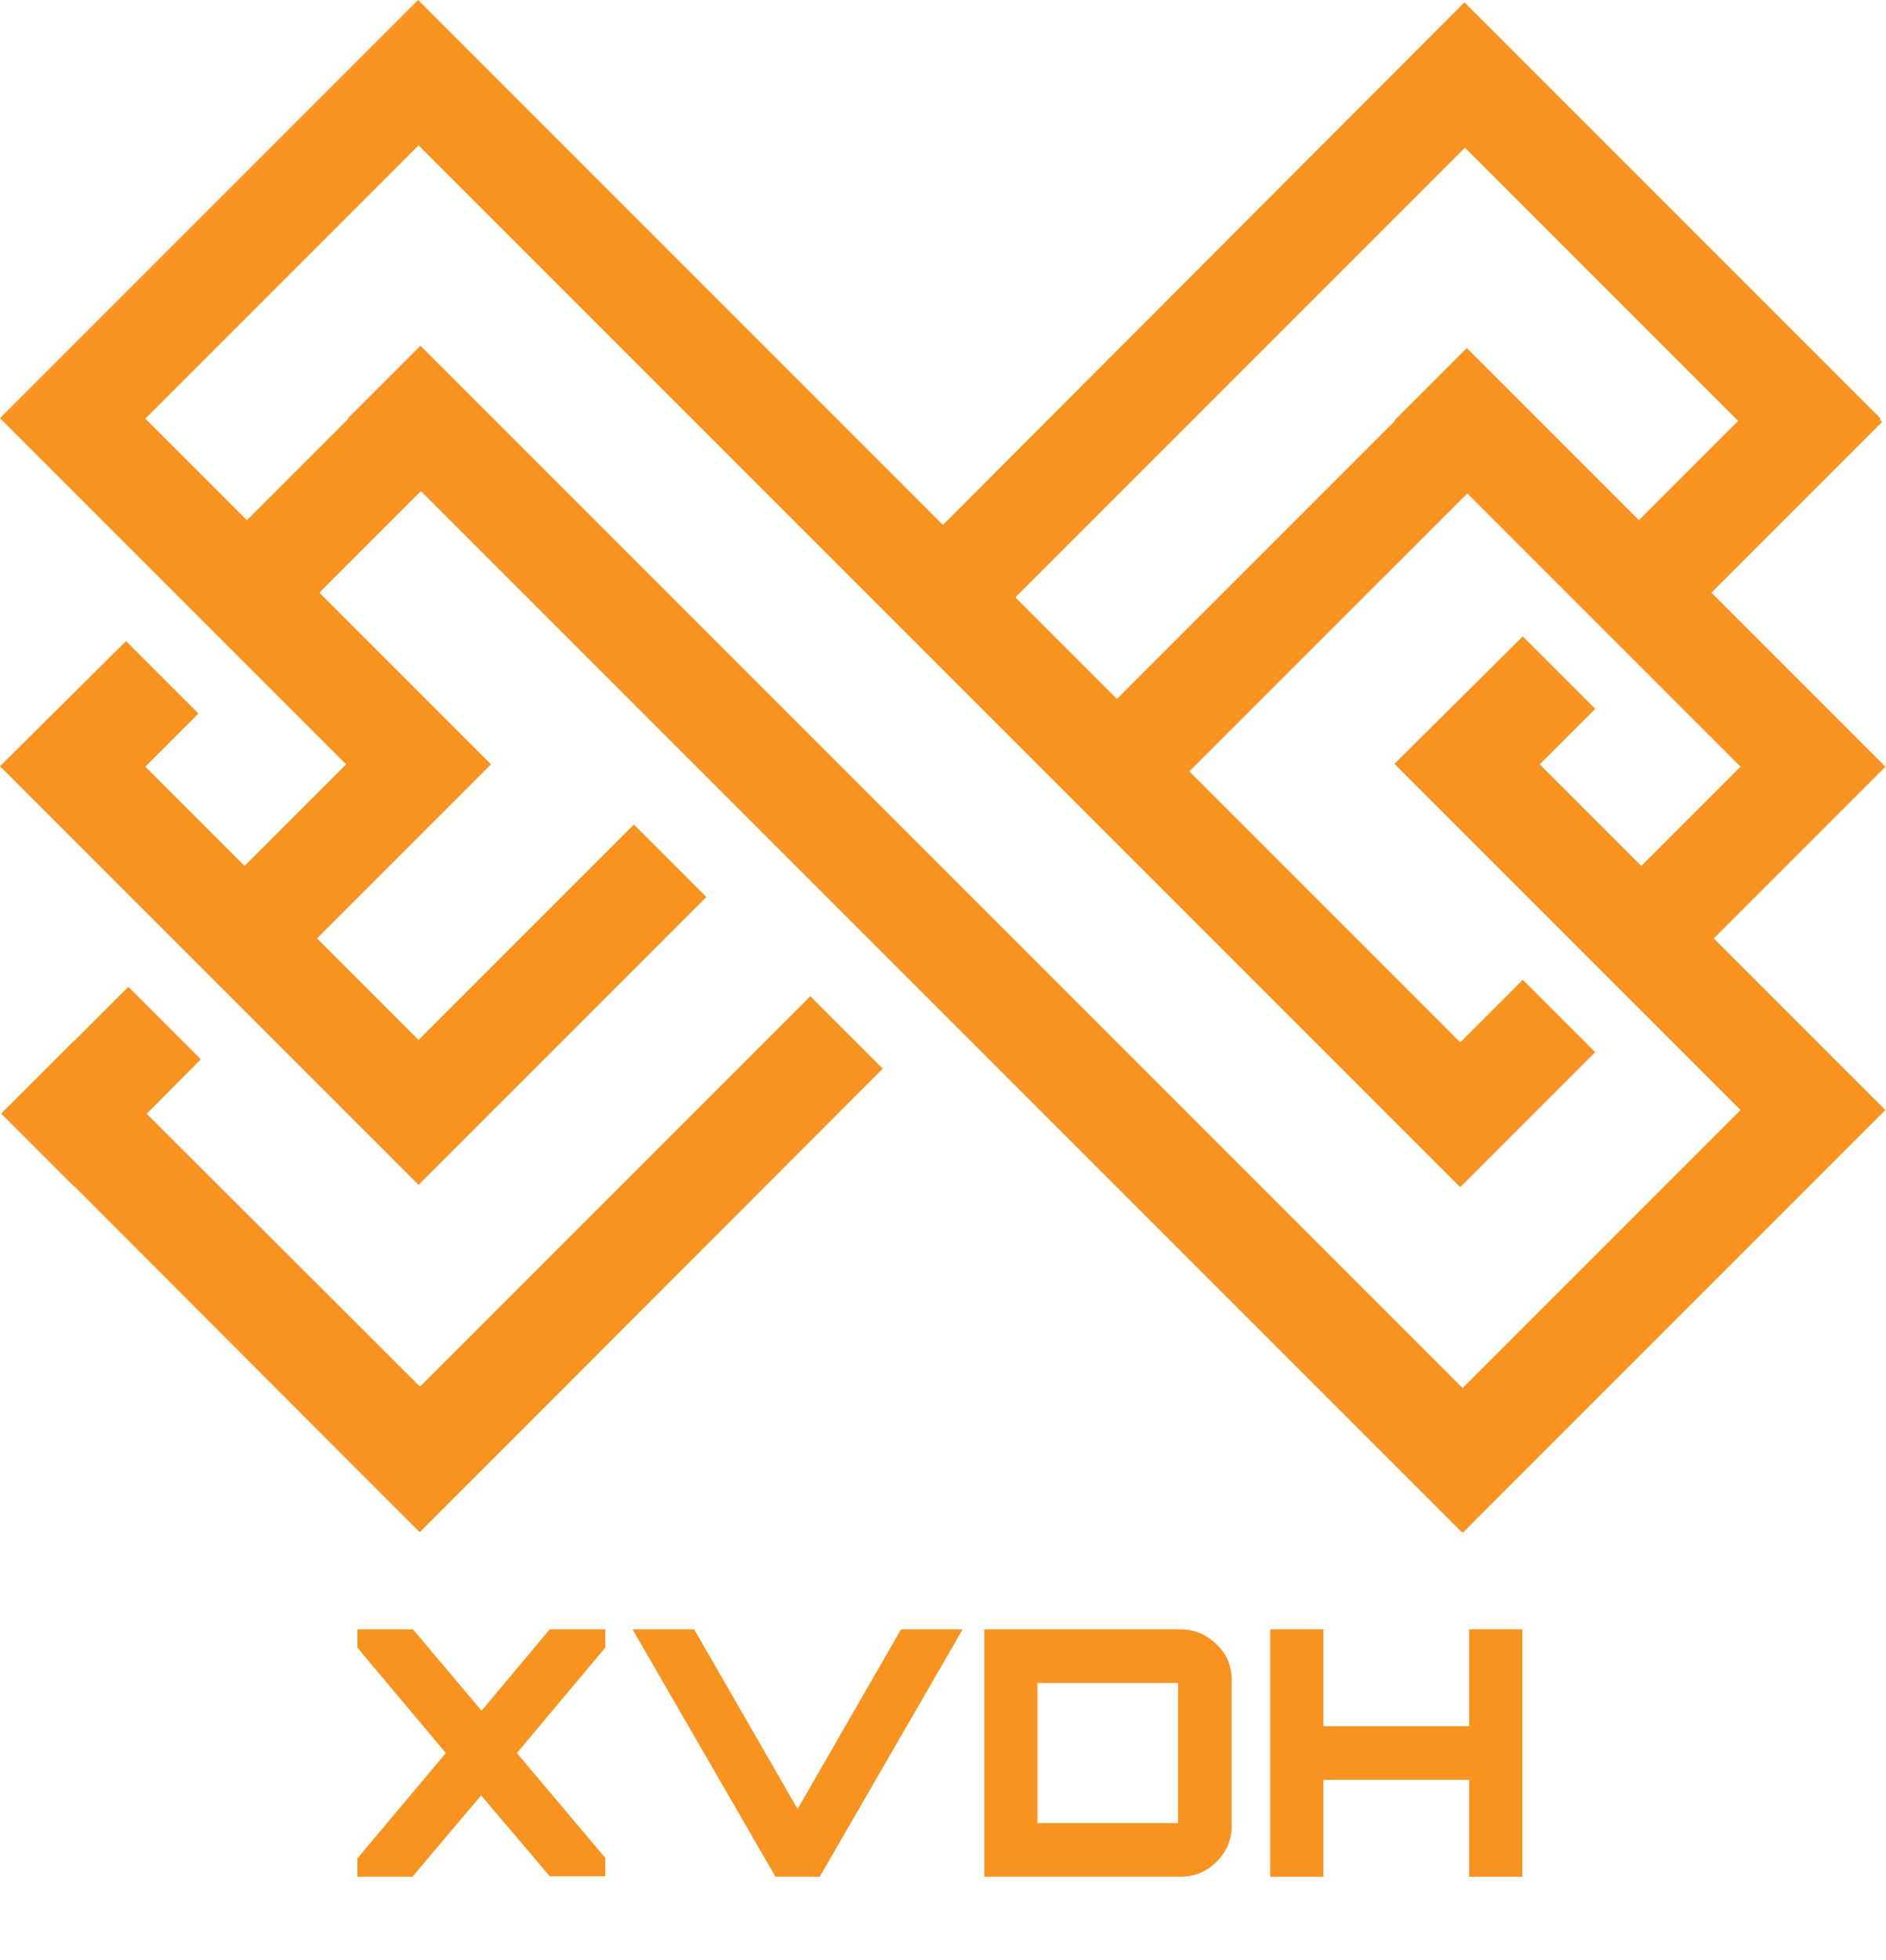
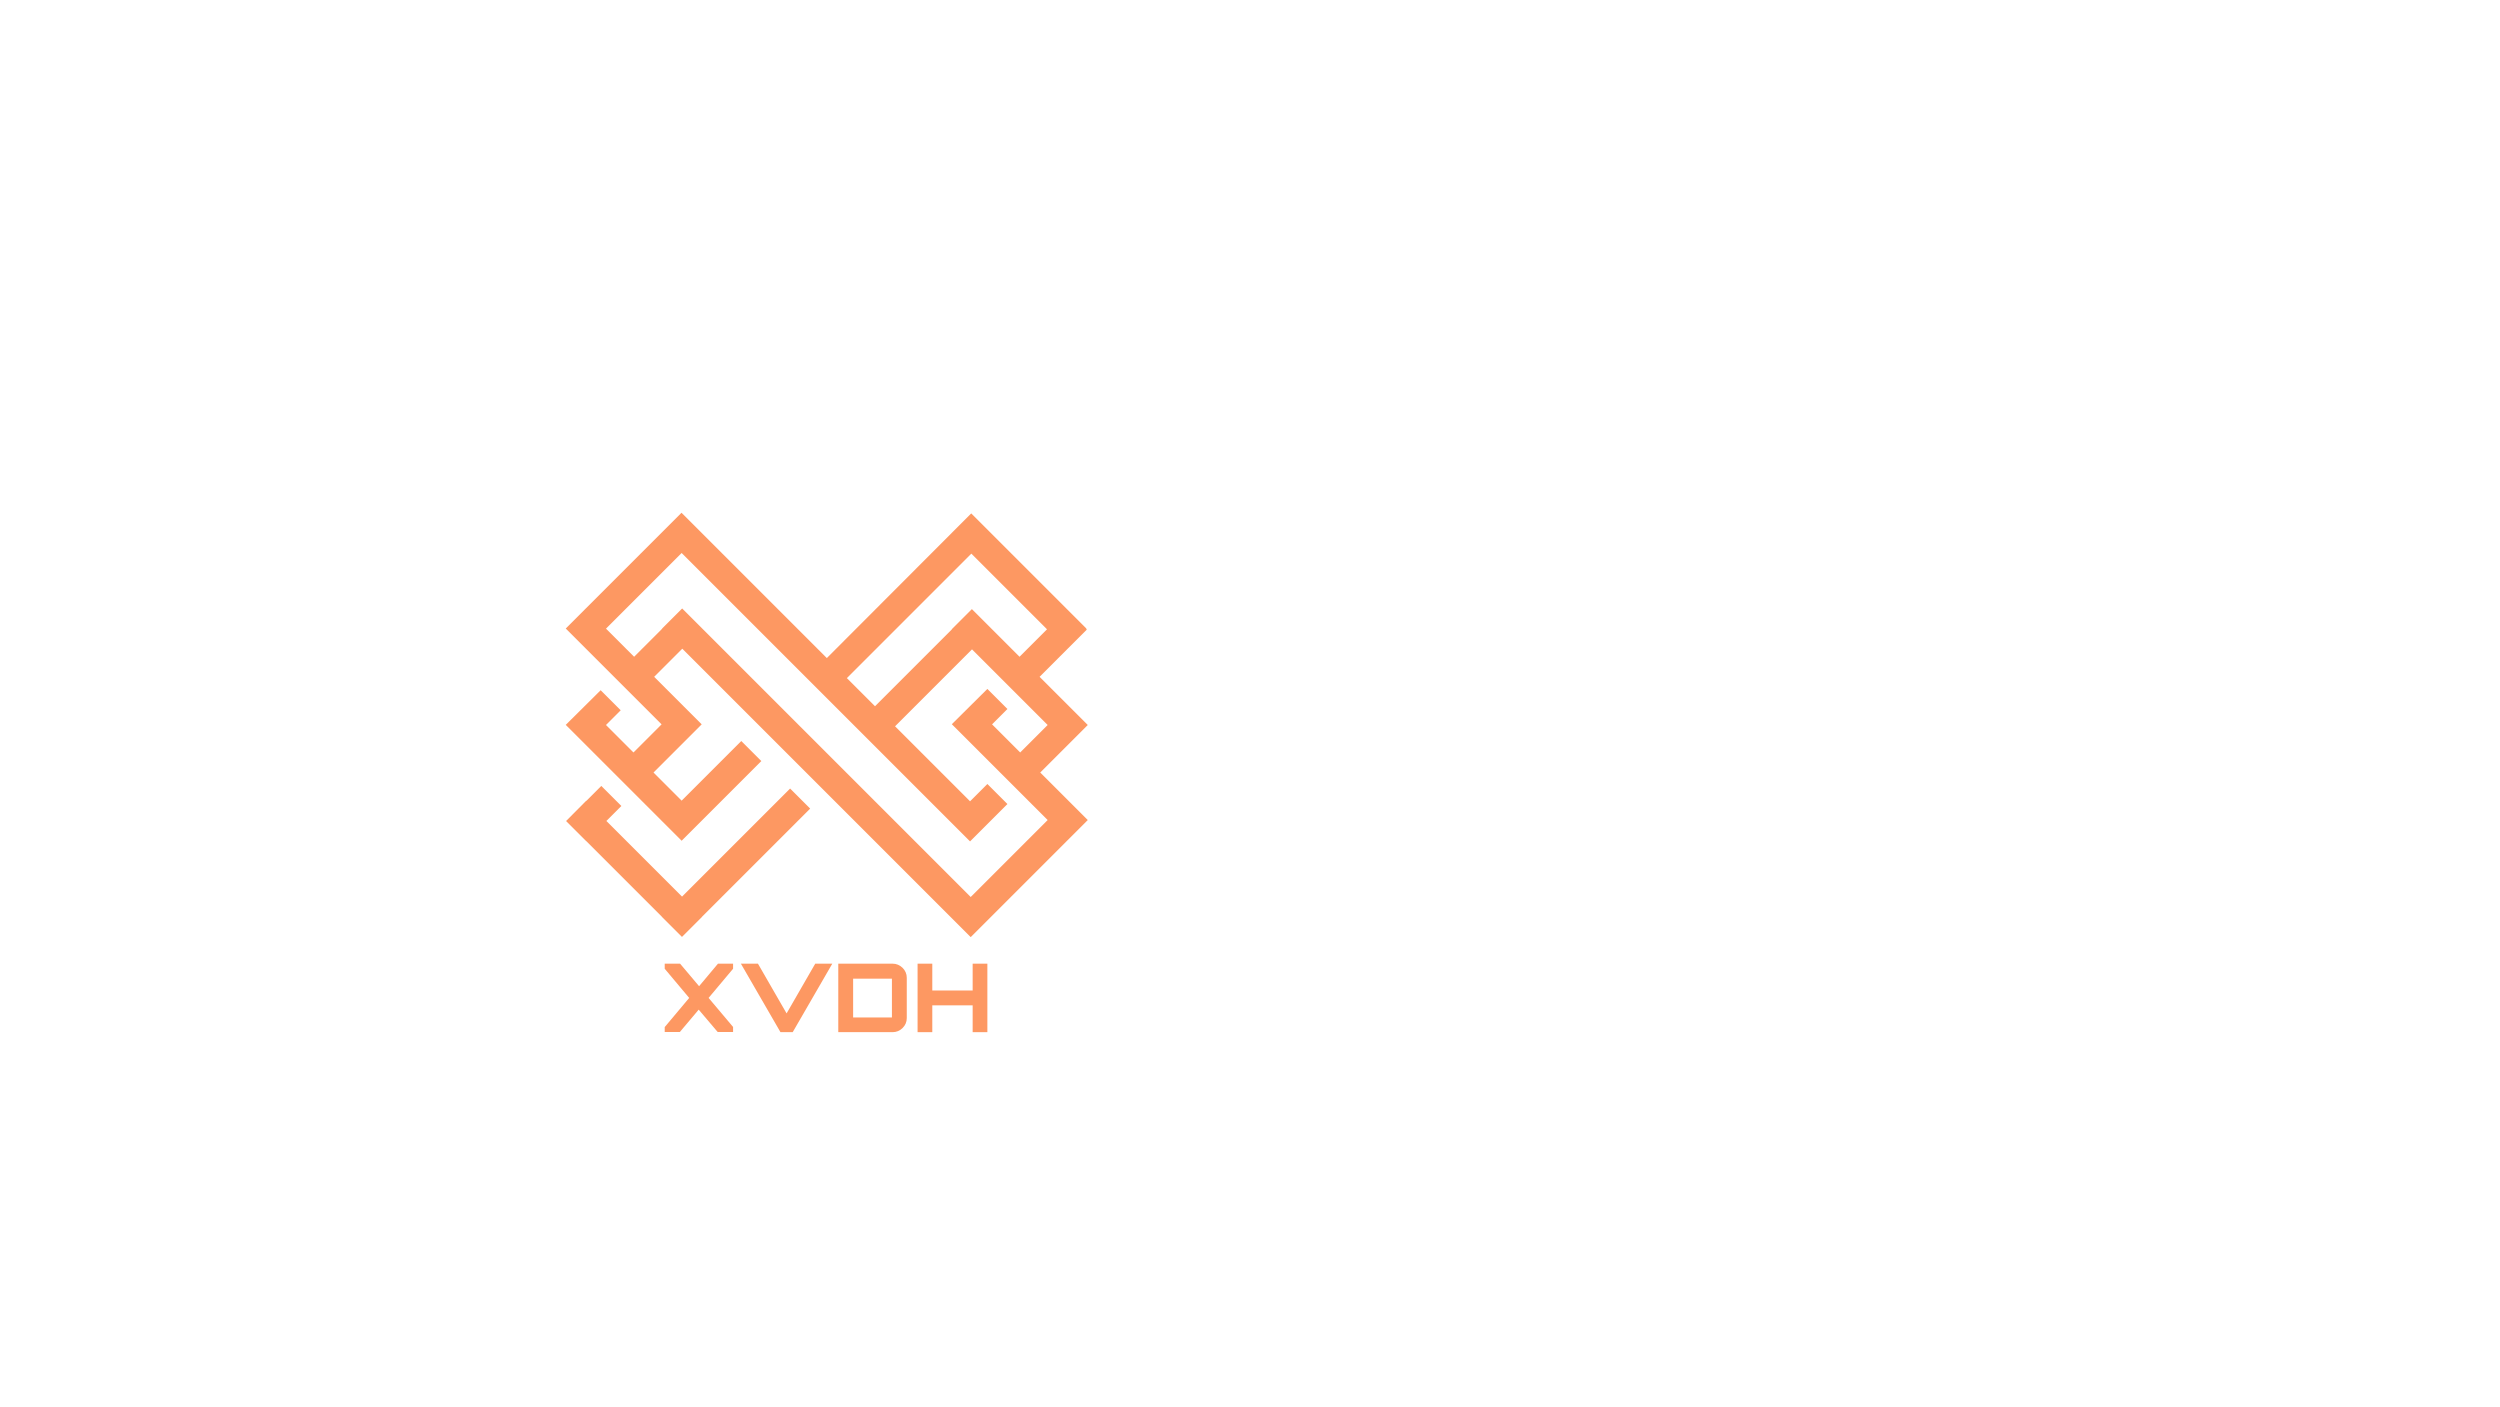
- <svg xmlns="http://www.w3.org/2000/svg" version="1.1" id="Laag_1" x="0px" y="0px" viewBox="0 0 400.9 416.7" style="enable-background:new 0 0 400.9 416.7;" xml:space="preserve">
+ <svg xmlns="http://www.w3.org/2000/svg" version="1.1" id="Laag_2" x="0px" y="0px" viewBox="0 0 1920 1080" style="enable-background:new 0 0 1920 1080;" xml:space="preserve">
  <style type="text/css">
- 	.st0{fill:#F7931E;}
- 	.st1{enable-background:new    ;}
+ 	.st0{fill:#FD9862;}
</style>
-   <polygon class="st0" points="172.3,211.8 89.3,294.8 31.2,236.8 42.7,225.2 27.3,209.8 15.8,221.3 15.7,221.3 0.3,236.7 0.3,236.8   0.3,236.8 15.7,252.2 15.8,252.2 73.8,310.3 73.8,310.3 89.2,325.7 89.3,325.7 89.3,325.7 104.7,310.3 104.7,310.3 187.7,227.2 " />
-   <path class="st0" d="M400.7,163.2l0.2-0.2l-37-37l36.3-36.3l-0.5-0.5l0.2-0.2L311.4,0.5L200.5,111.6L88.9,0L0,88.9l73.6,73.6  L52,184.1L30.9,163l11.3-11.3l-15.4-15.4L0,162.9l89,89l0.2-0.2l61-61l-15.4-15.4L89,221.1l-21.6-21.6l36.8-36.8l0.2-0.2L67.9,126  l21.6-21.6L311,325.9l89.7-89.7l0.2-0.2l-36.5-36.5L400.7,163.2z M311.5,31.4l58.1,58.1l-21.1,21.1L311.9,74l-15.4,15.4l0.1,0.1  l-59.1,59.1L215.9,127L311.5,31.4z M311,295.1L89.4,73.5L74,88.9l0.1,0.1l-21.6,21.6L30.9,89L89,30.9l221.5,221.5l0.2-0.2l15.2-15.2  l13.3-13.3l-15.4-15.4l-13.3,13.3L252.9,164l59.1-59.1l58.1,58.1L349,184.1l-21.6-21.6l11.8-11.8l-15.4-15.4l-27.3,27.1l73.6,73.6  L311,295.1z" />
-   <g class="st1">
-     <path class="st0" d="M76,399v-3.9l18.8-22.4L76,350.3v-3.9h11.8l14.6,17.3l14.5-17.3h11.8v3.9l-18.8,22.4l18.8,22.3v3.9h-11.8   l-14.6-17.2L87.7,399H76z" />
-     <path class="st0" d="M164.9,399l-30.4-52.6h13.1l22,38.2l22-38.2h13.1L174.3,399H164.9z" />
-     <path class="st0" d="M209.3,399v-52.6H251c3,0,5.5,1.1,7.7,3.2s3.2,4.7,3.2,7.6v31c0,3-1.1,5.5-3.2,7.6S254,399,251,399H209.3z    M223.1,387.6h25h2.4v-2.4v-25v-2.4H248h-25h-2.4v2.4v25v2.4H223.1z" />
-     <path class="st0" d="M270.1,399v-52.6h11.3V367h31v-20.6h11.3V399h-11.3v-20.6h-31V399H270.1z" />
+   <g>
+     <g>
+       <polygon class="st0" points="606.8,605.6 523.8,688.6 465.7,630.5 477.2,619 461.8,603.6 450.3,615.1 450.2,615 434.8,630.5     434.8,630.5 434.8,630.6 450.2,646 450.3,646 508.3,704 508.3,704.1 523.7,719.5 523.8,719.5 523.8,719.5 539.2,704.1 539.2,704     622.2,621   " />
+     </g>
+     <g>
+       <path class="st0" d="M835.2,557l0.2-0.2l-37-37l36.3-36.3l-0.5-0.5l0.2-0.2l-88.5-88.5L635,505.4L523.4,393.8l-88.9,88.9    l73.6,73.6l-21.6,21.6l-21.1-21.1l11.3-11.3l-15.4-15.4l-26.8,26.6l89,89l0.2-0.2l61-61l-15.4-15.4l-45.8,45.8l-21.6-21.6    l36.8-36.8l0.2-0.2l-36.5-36.5l21.6-21.6l221.5,221.5l89.7-89.7l0.2-0.2l-36.5-36.5L835.2,557z M746,425.2l58.1,58.1L783,504.4    l-36.6-36.6L731,483.2l0.1,0.1L672,542.4l-21.6-21.6L746,425.2z M745.5,688.9L523.9,467.3l-15.4,15.4l0.1,0.1L487,504.4    l-21.6-21.6l58.1-58.1L745,646.2l0.2-0.2l15.2-15.2l13.3-13.3l-15.4-15.4L745,615.4l-57.6-57.6l59.1-59.1l58.1,58.1l-21.1,21.1    l-21.6-21.6l11.8-11.8l-15.4-15.4L731,556.2l73.6,73.6L745.5,688.9z" />
+     </g>
+   </g>
+   <g>
+     <path class="st0" d="M510.5,792.7v-3.9l18.8-22.4l-18.8-22.4v-3.9h11.8l14.6,17.3l14.5-17.3H563v3.9l-18.8,22.4l18.8,22.3v3.9   h-11.8l-14.6-17.2l-14.5,17.2H510.5z" />
+     <path class="st0" d="M599.4,792.7l-30.4-52.6h13.1l22,38.2l22-38.2h13.1l-30.4,52.6H599.4z" />
+     <path class="st0" d="M643.8,792.7v-52.6h41.7c3,0,5.5,1.1,7.7,3.2c2.1,2.1,3.2,4.7,3.2,7.6v31c0,3-1.1,5.5-3.2,7.6   c-2.1,2.1-4.7,3.2-7.7,3.2H643.8z M657.6,781.4h25h2.4v-2.4v-25v-2.4h-2.4h-25h-2.4v2.4v25v2.4H657.6z" />
+     <path class="st0" d="M704.7,792.7v-52.6H716v20.6h31v-20.6h11.3v52.6H747v-20.6h-31v20.6H704.7z" />
  </g>
</svg>
